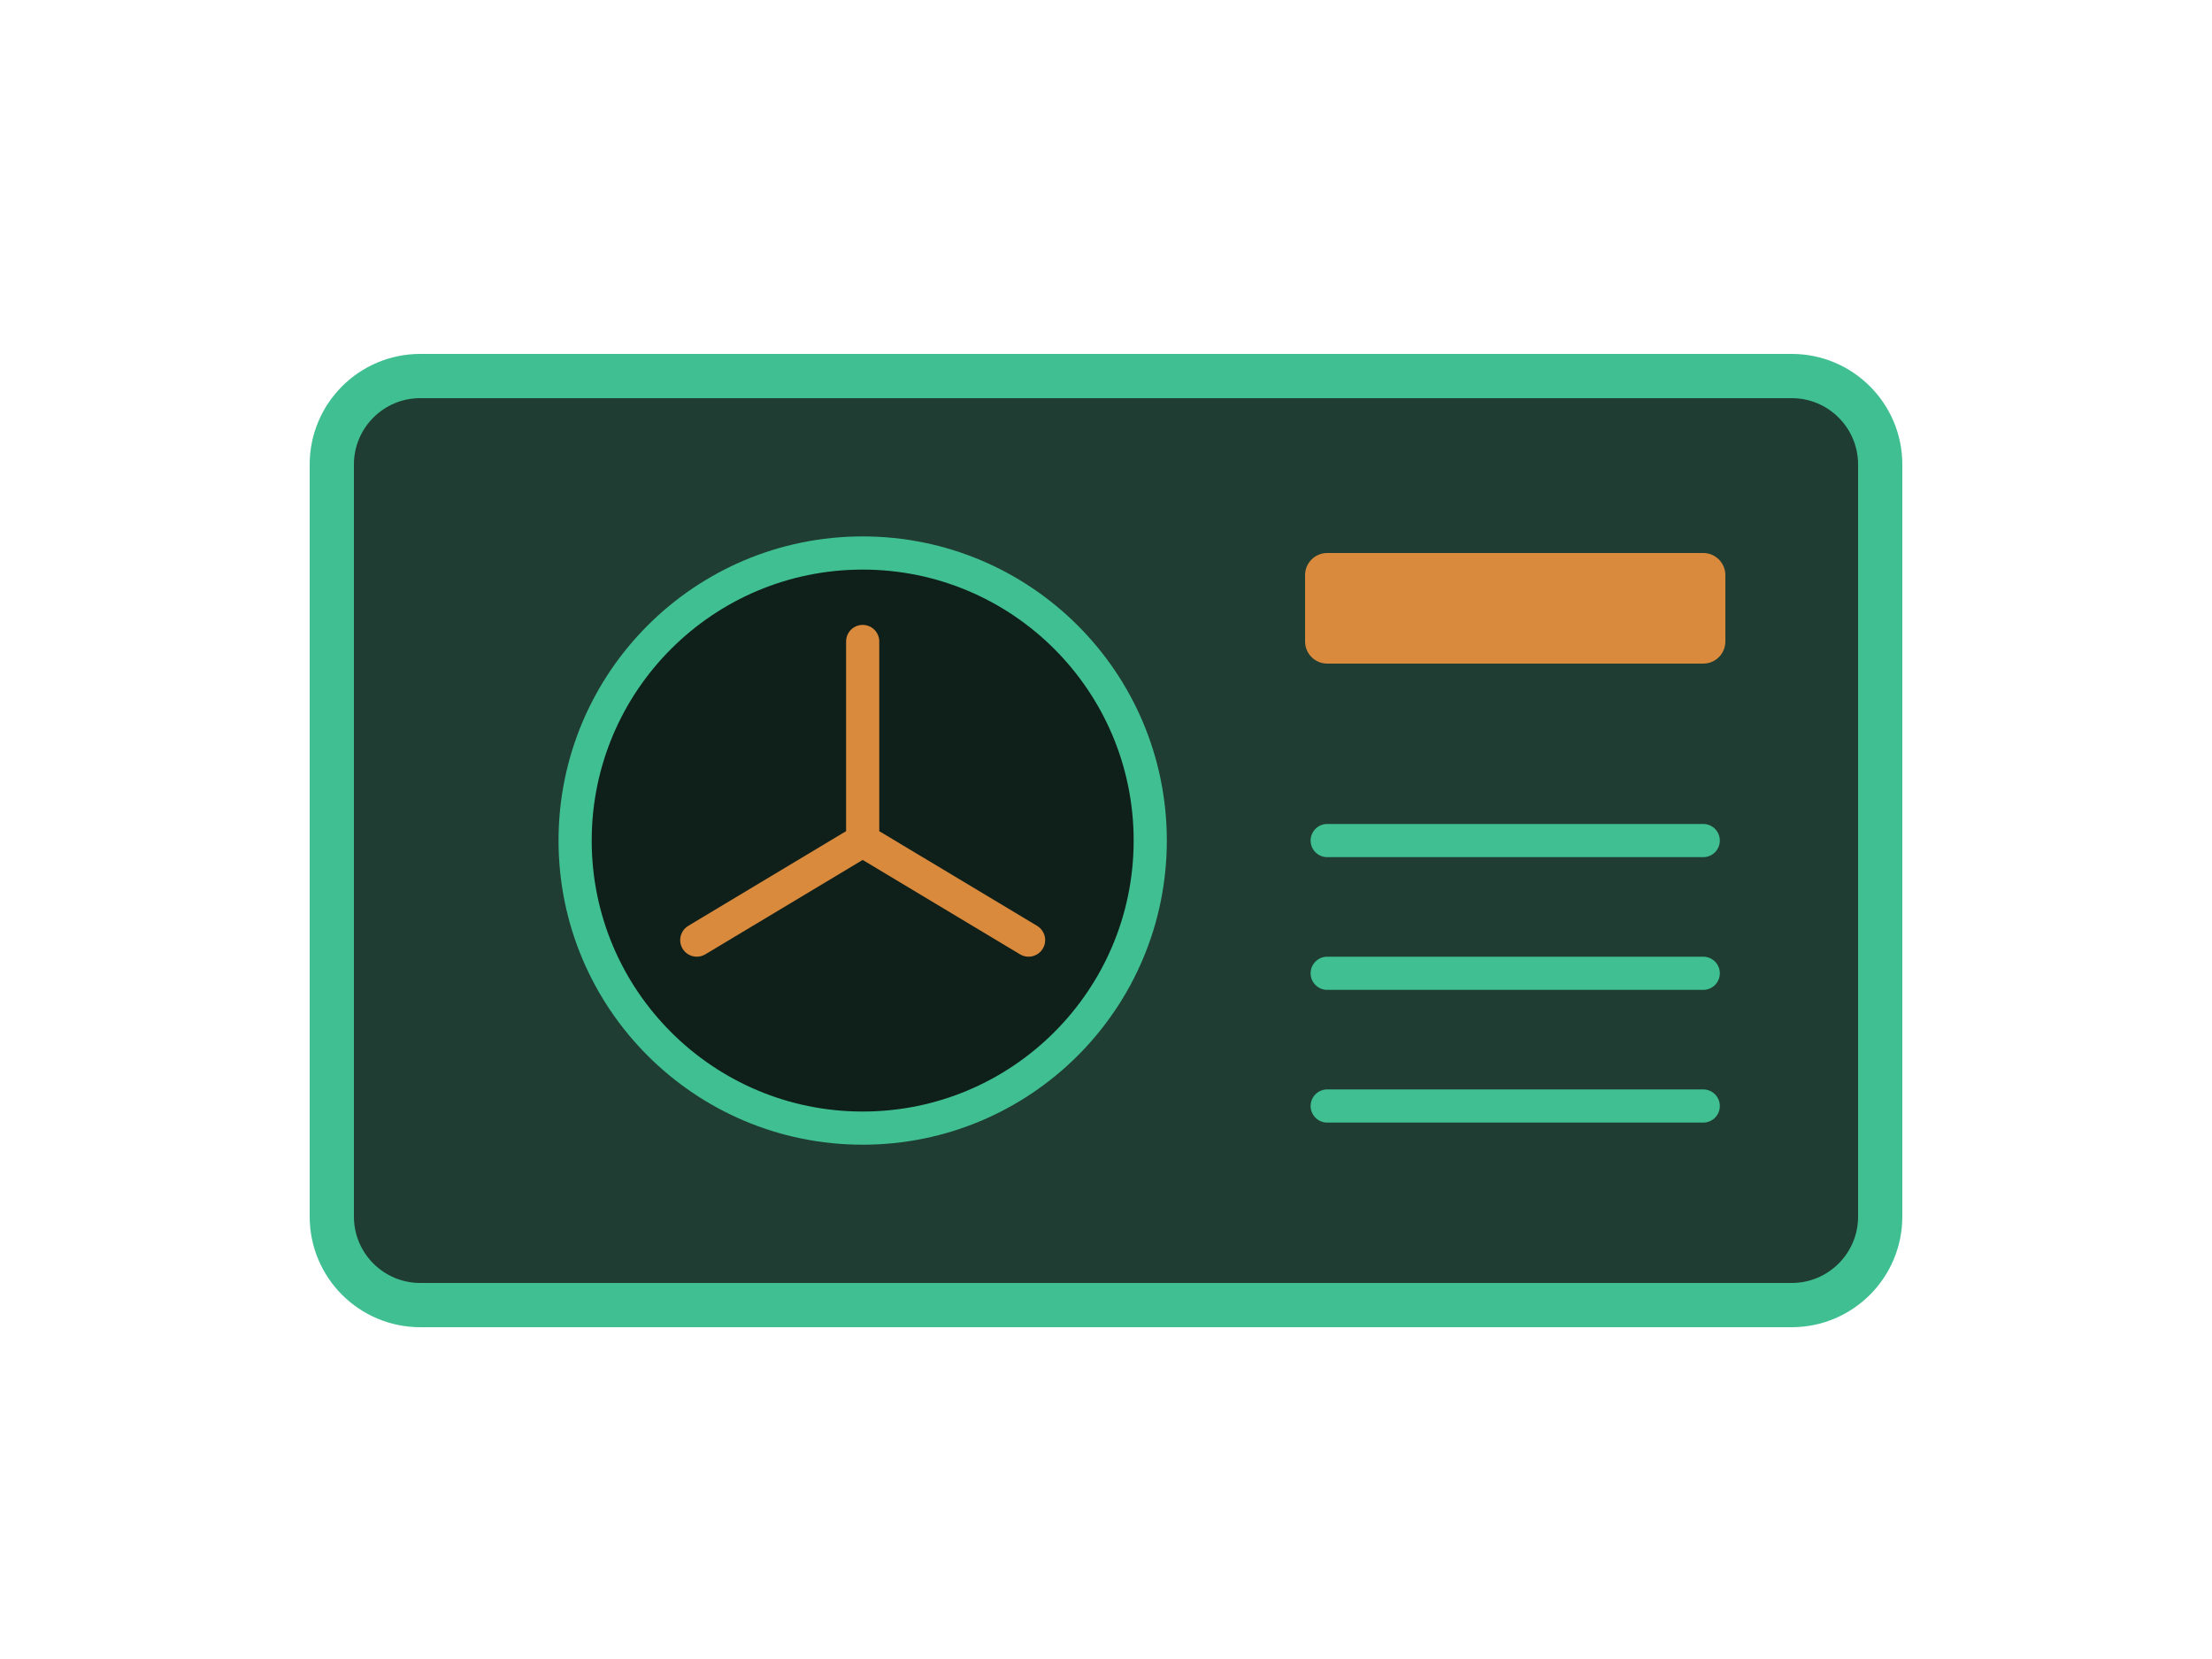
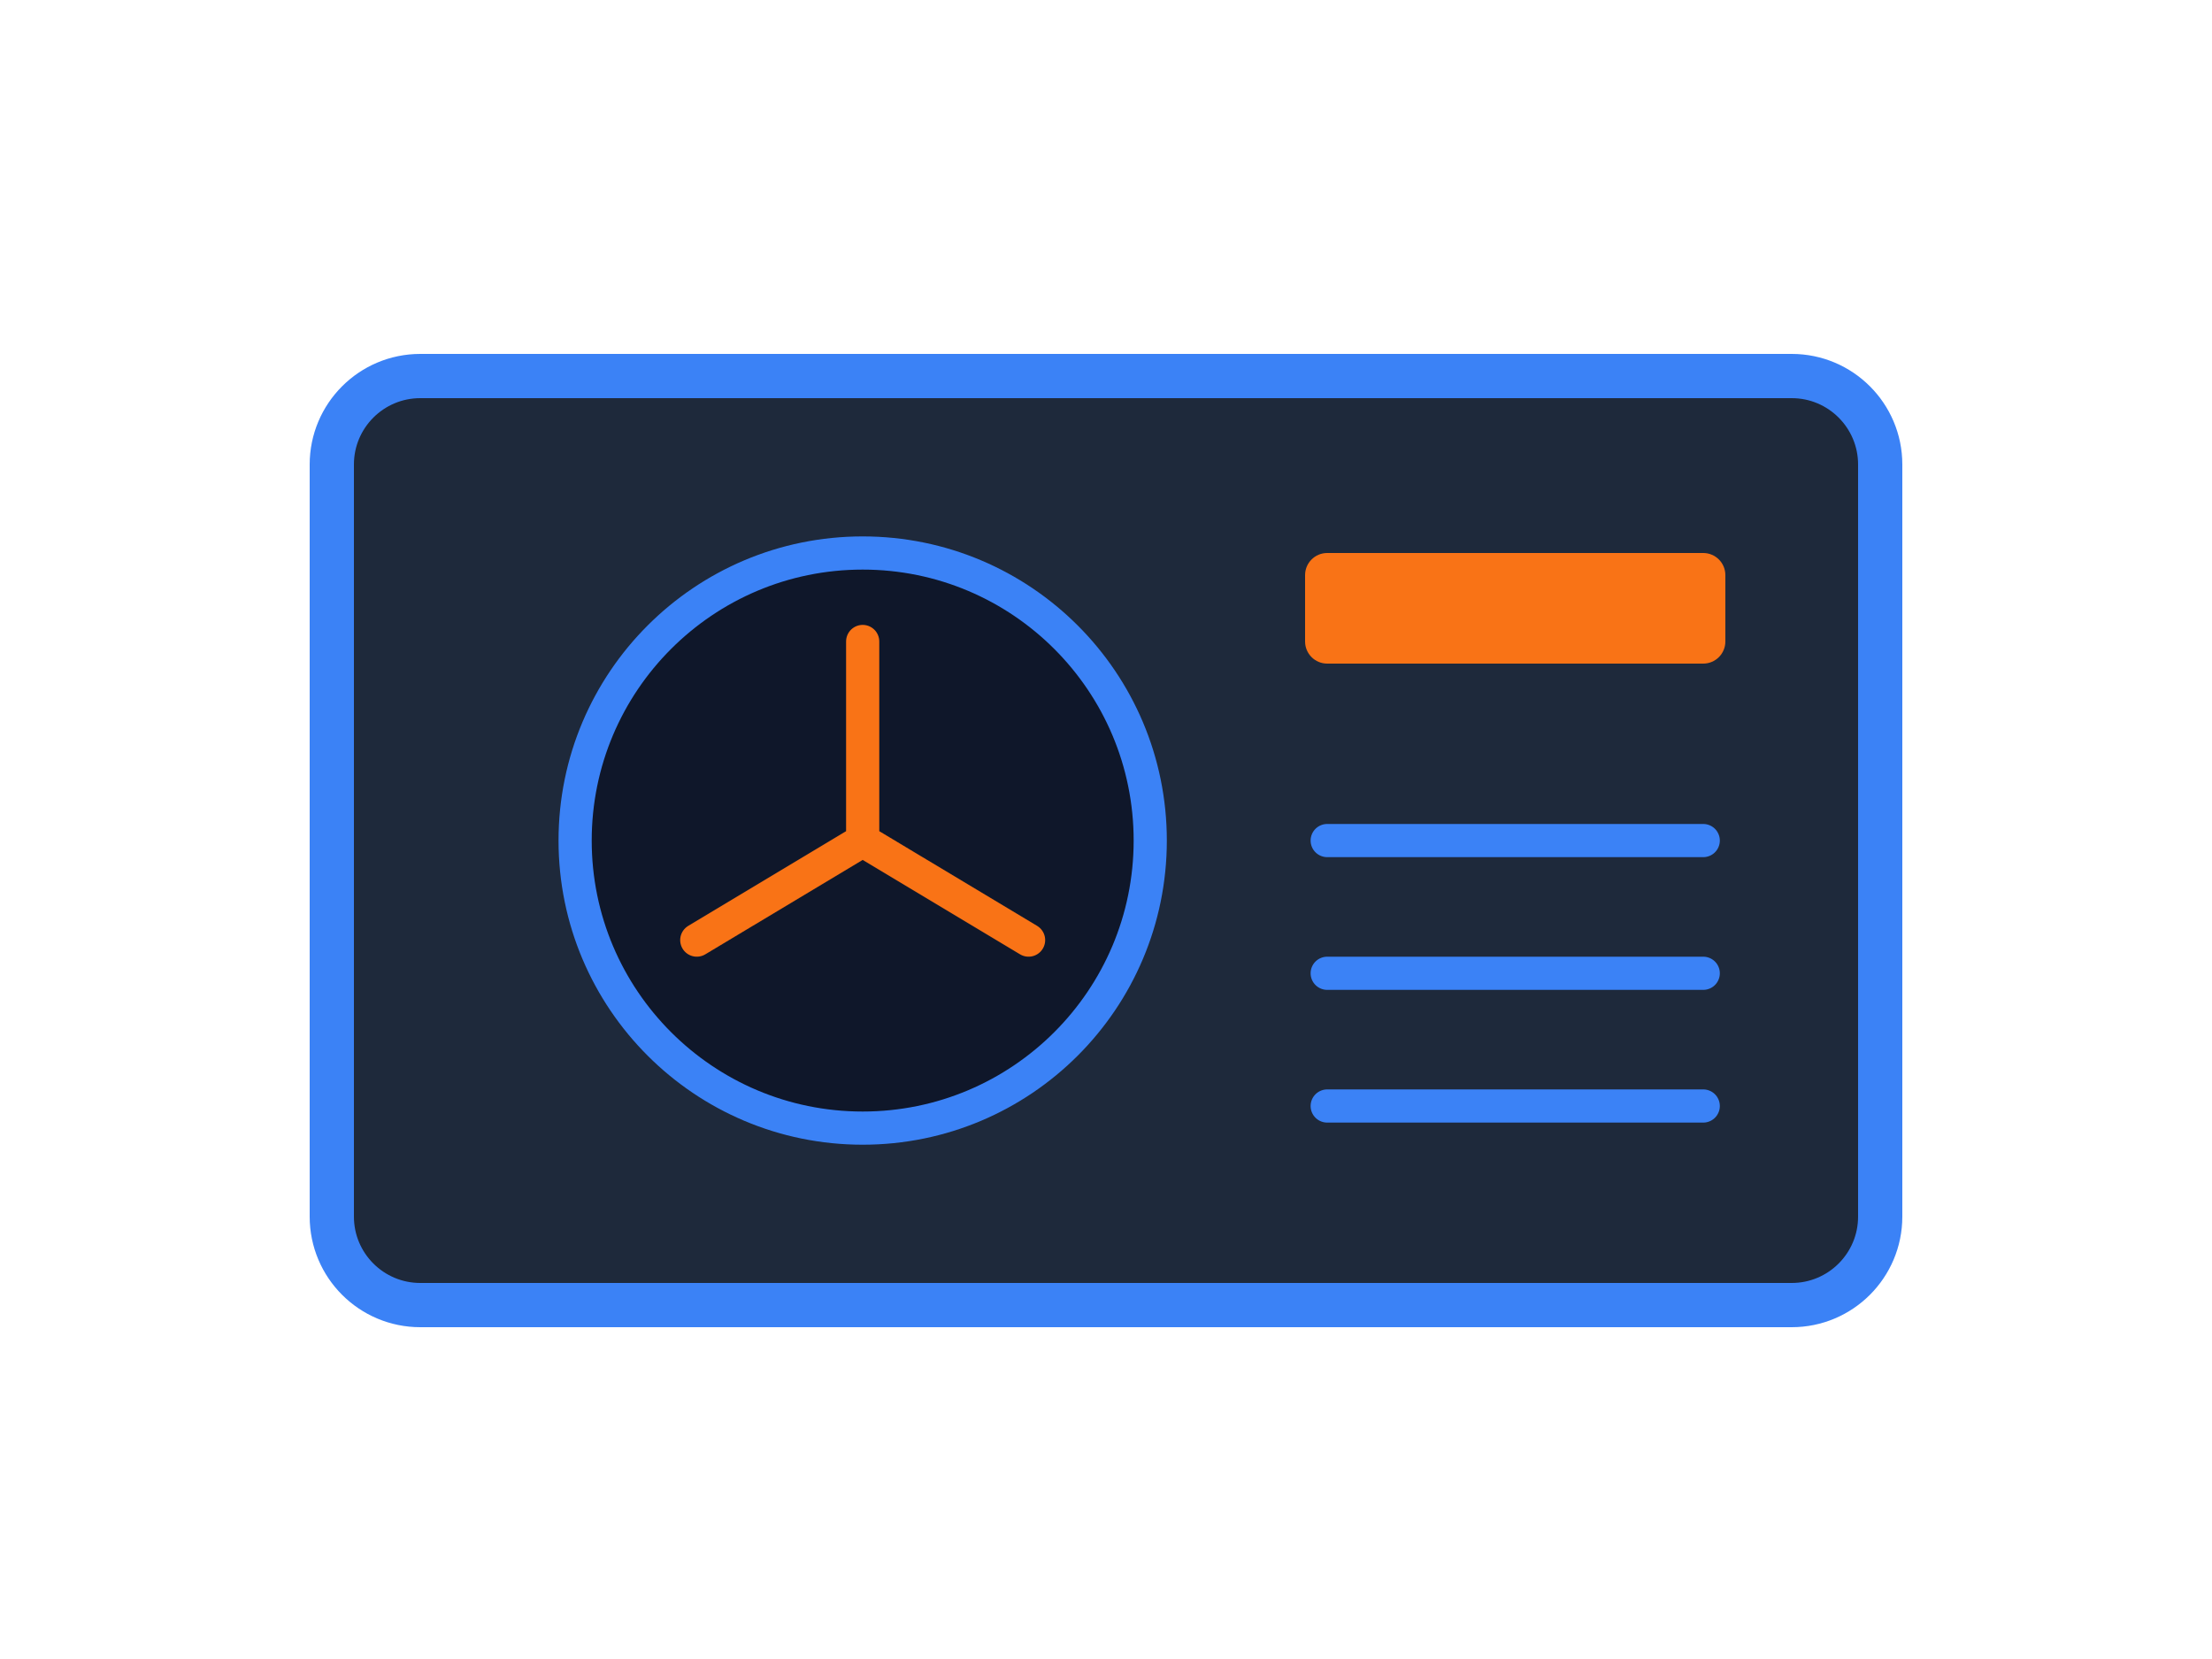
<svg xmlns="http://www.w3.org/2000/svg" viewBox="0 0 200 150">
-   <rect x="30" y="34" width="140" height="84" rx="8" fill="#1F3D32" stroke="#3FBF92" stroke-width="4" />
-   <circle cx="78" cy="76" r="26" fill="#0F1F19" stroke="#3FBF92" stroke-width="3" />
-   <g stroke="#D98A3D" stroke-width="3" stroke-linecap="round">
+   <rect x="30" y="34" width="140" height="84" rx="8" fill="#1E293B" stroke="#3B82F6" stroke-width="4" />
+   <circle cx="78" cy="76" r="26" fill="#0F172A" stroke="#3B82F6" stroke-width="3" />
+   <g stroke="#F97316" stroke-width="3" stroke-linecap="round">
    <path d="M78 76v-18M78 76l15 9M78 76l-15 9" />
  </g>
-   <rect x="118" y="50" width="38" height="10" rx="2" fill="#D98A3D" />
-   <g stroke="#3FBF92" stroke-width="3" stroke-linecap="round">
+   <rect x="118" y="50" width="38" height="10" rx="2" fill="#F97316" />
+   <g stroke="#3B82F6" stroke-width="3" stroke-linecap="round">
    <path d="M120 76h34M120 88h34M120 100h34" />
  </g>
</svg>
